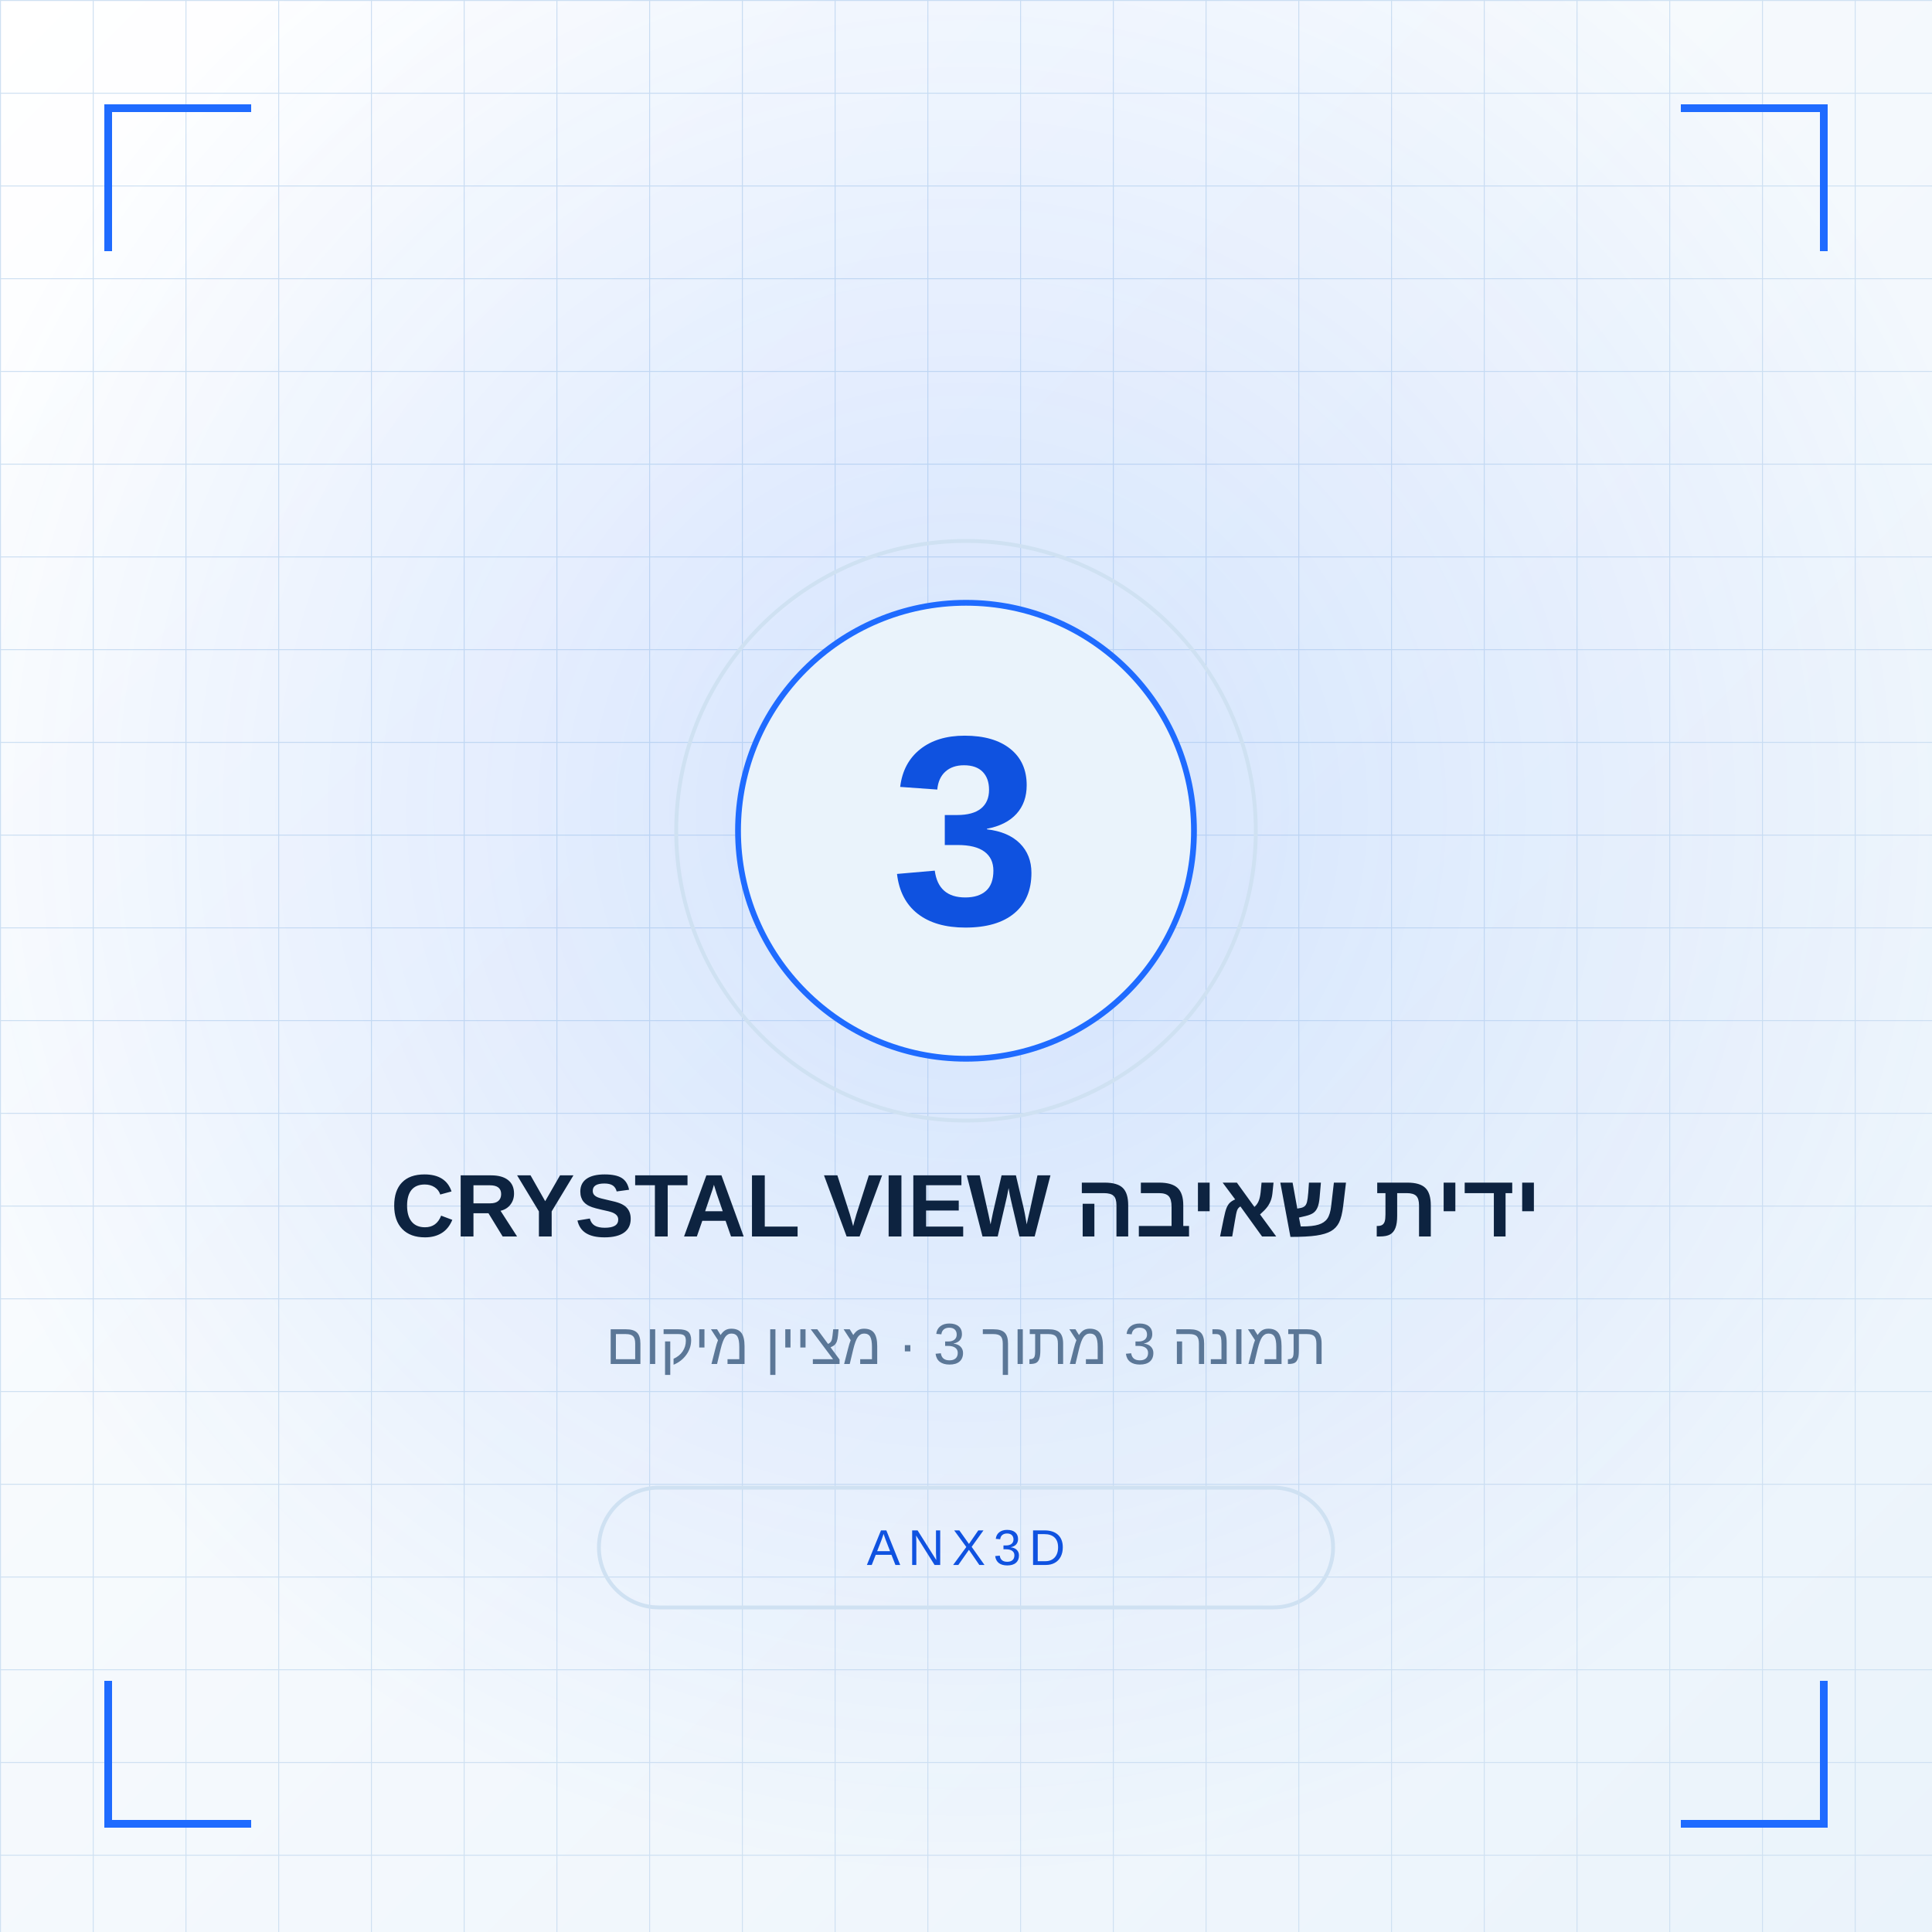
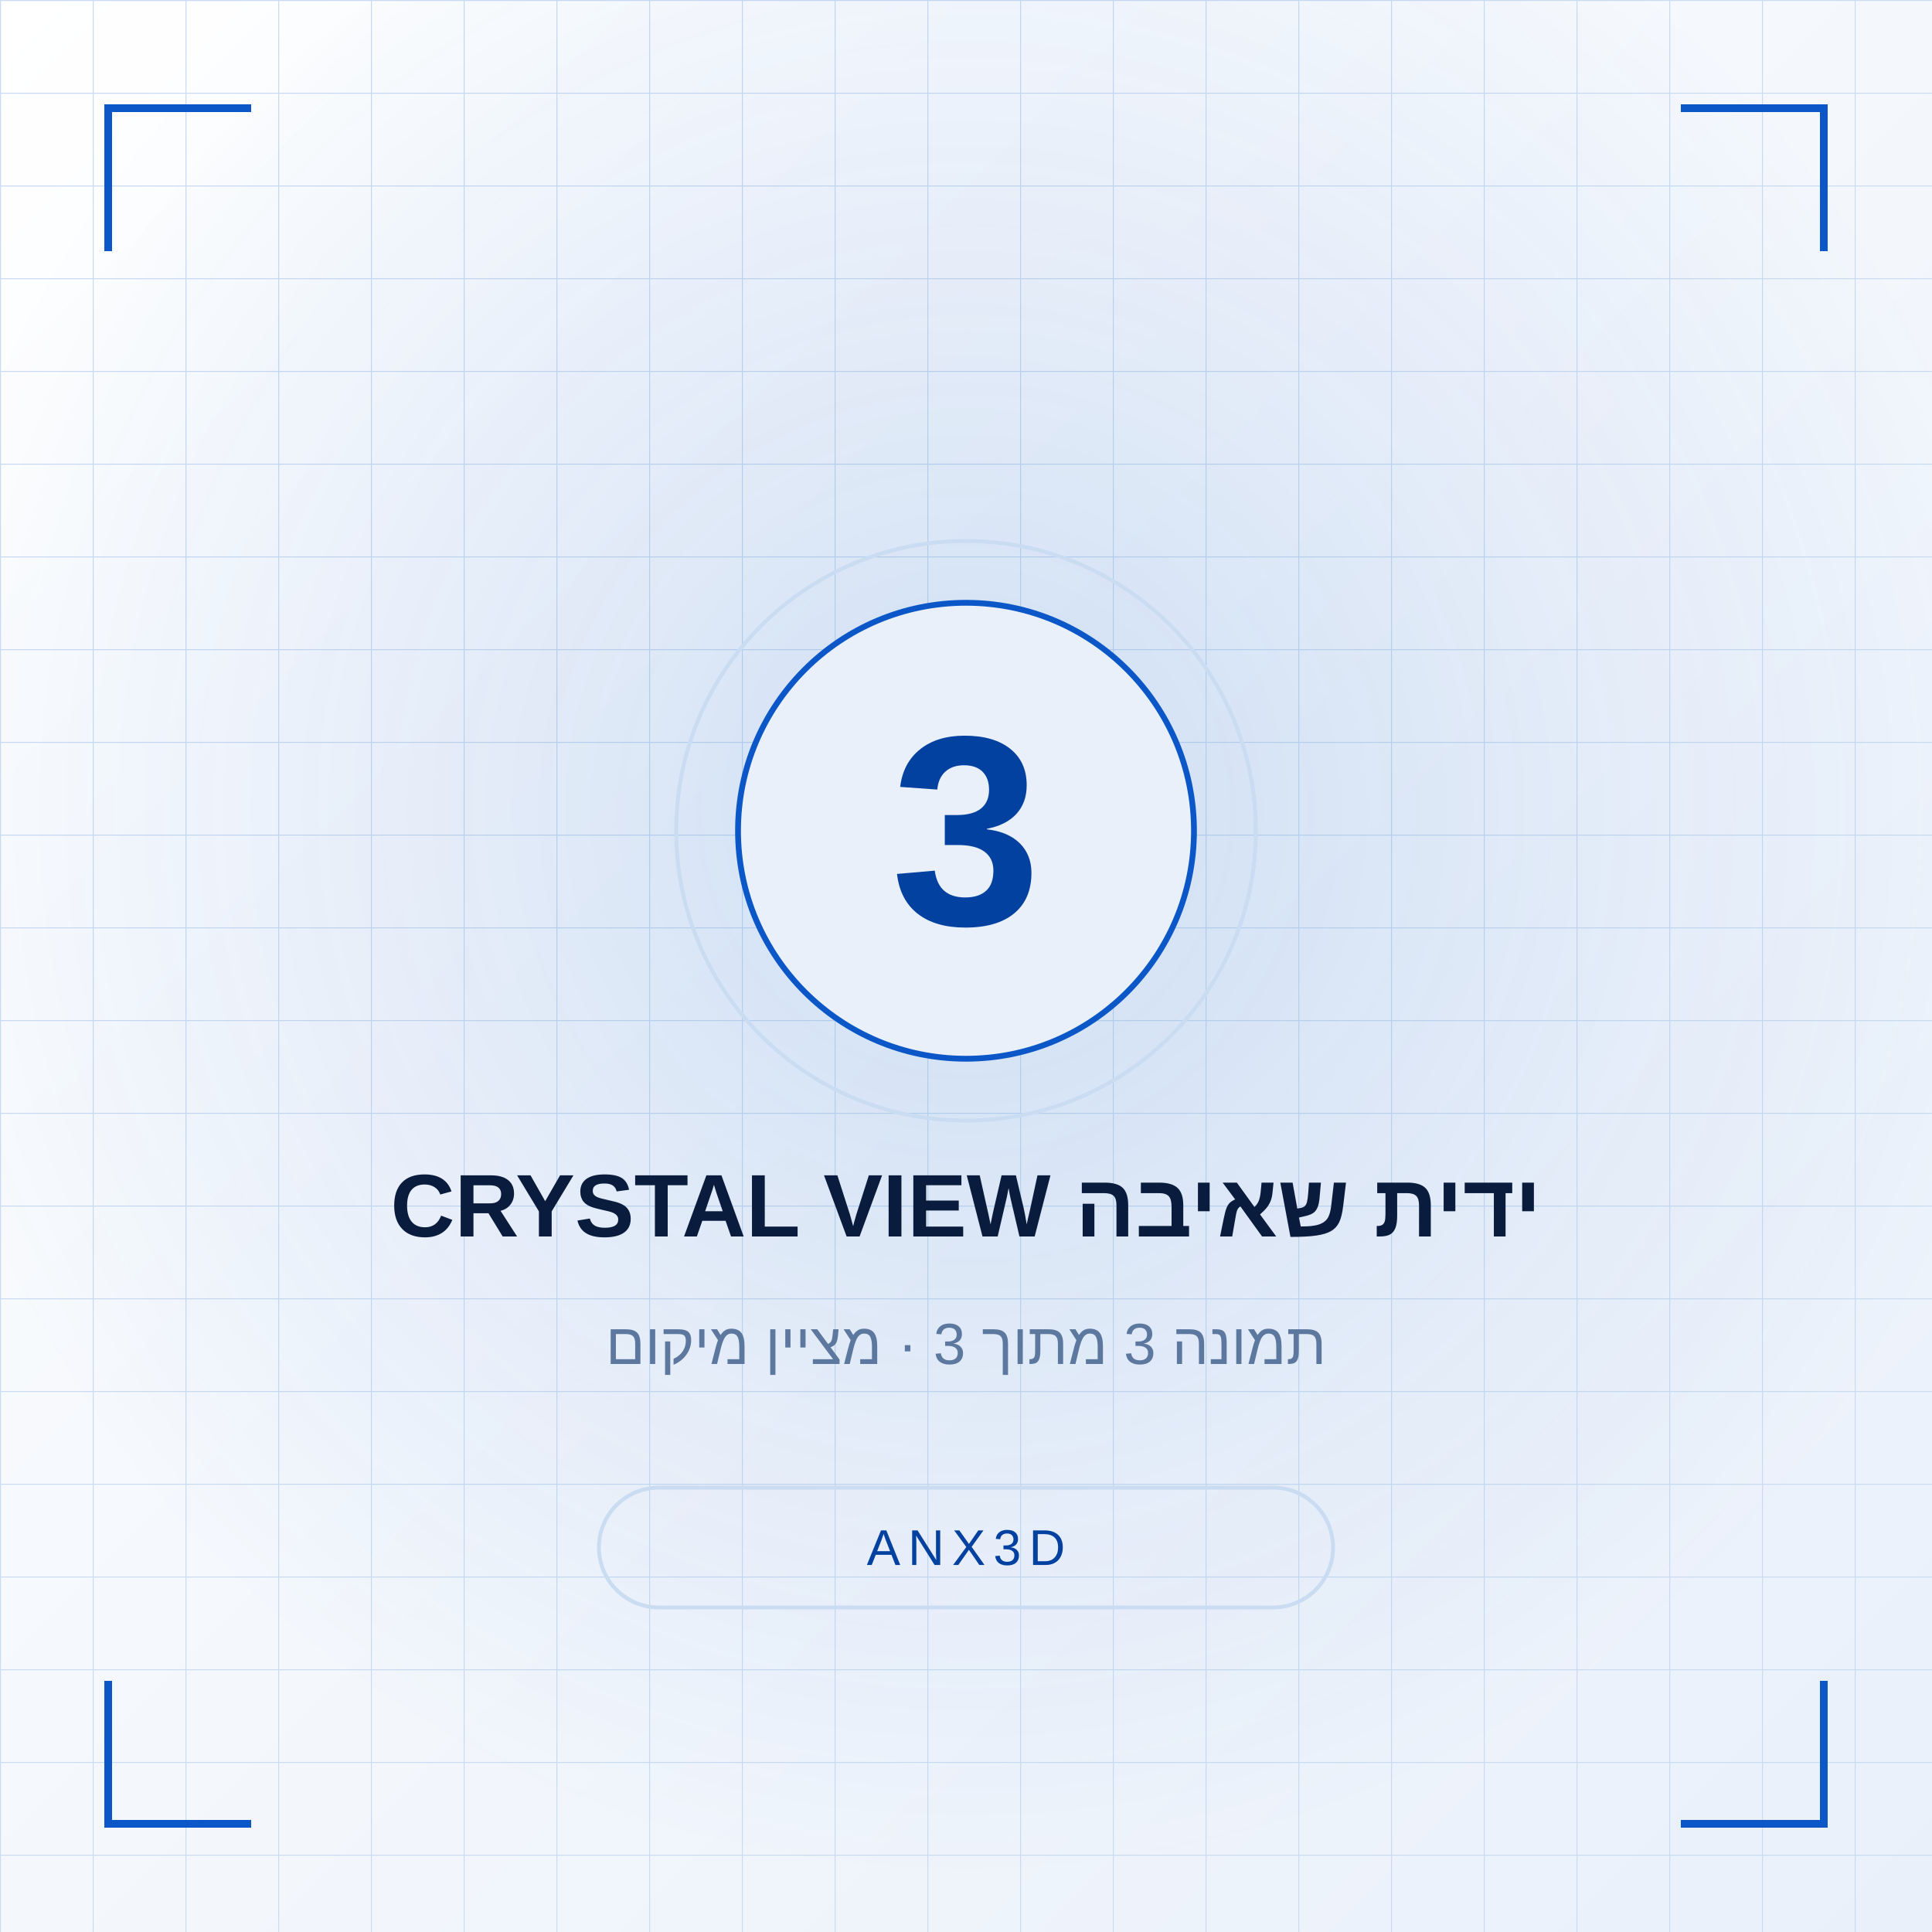
<svg xmlns="http://www.w3.org/2000/svg" width="1000" height="1000" viewBox="0 0 1000 1000" role="img" aria-label="ידית שאיבה CRYSTAL VIEW — תמונה 3 מתוך 3 (מציין מיקום)">
  <defs>
    <linearGradient id="bg" x1="0" y1="0" x2="1" y2="1">
      <stop offset="0%" stop-color="#ffffff" />
-       <stop offset="100%" stop-color="#eaf3fb" />
+       <stop offset="100%" stop-color="#e9f0fa" />
    </linearGradient>
    <pattern id="grid" width="48" height="48" patternUnits="userSpaceOnUse">
-       <path d="M48 0H0V48" fill="none" stroke="#cfe1f2" stroke-width="1" />
+       <path d="M48 0H0V48" fill="none" stroke="#c9dcf1" stroke-width="1" />
    </pattern>
    <radialGradient id="glow" cx="50%" cy="42%" r="55%">
-       <stop offset="0%" stop-color="#1f6bff" stop-opacity="0.16" />
-       <stop offset="100%" stop-color="#1f6bff" stop-opacity="0" />
+       <stop offset="0%" stop-color="#0b57c7" stop-opacity="0.16" />
+       <stop offset="100%" stop-color="#0b57c7" stop-opacity="0" />
    </radialGradient>
  </defs>
  <rect width="1000" height="1000" fill="url(#bg)" />
  <rect width="1000" height="1000" fill="url(#grid)" />
  <rect width="1000" height="1000" fill="url(#glow)" />
-   <path d="M56 128V56h72" fill="none" stroke="#1f6bff" stroke-width="4" stroke-linecap="square" />
-   <path d="M872 56h72v72" fill="none" stroke="#1f6bff" stroke-width="4" stroke-linecap="square" />
-   <path d="M944 872v72h-72" fill="none" stroke="#1f6bff" stroke-width="4" stroke-linecap="square" />
-   <path d="M128 944H56v-72" fill="none" stroke="#1f6bff" stroke-width="4" stroke-linecap="square" />
-   <circle cx="500" cy="430" r="150" fill="none" stroke="#cfe1f2" stroke-width="2" />
-   <circle cx="500" cy="430" r="118" fill="#eaf3fb" stroke="#1f6bff" stroke-width="3" />
-   <text x="500" y="430" text-anchor="middle" dominant-baseline="central" font-family="Heebo, Arial, sans-serif" font-size="140" font-weight="700" fill="#0f52e0">3</text>
-   <text x="500" y="640" text-anchor="middle" direction="rtl" font-family="Heebo, Arial, sans-serif" font-size="46" font-weight="700" fill="#0d2340">ידית שאיבה CRYSTAL VIEW</text>
-   <text x="500" y="706" text-anchor="middle" direction="rtl" font-family="Heebo, Arial, sans-serif" font-size="30" fill="#5b7797">תמונה 3 מתוך 3 · מציין מיקום</text>
-   <rect x="310" y="770" width="380" height="62" rx="31" fill="none" stroke="#cfe1f2" stroke-width="2" />
-   <text x="500" y="801" text-anchor="middle" dominant-baseline="central" font-family="Heebo, Arial, sans-serif" font-size="26" letter-spacing="4" fill="#0f52e0">ANX3D</text>
+   <path d="M56 128V56h72" fill="none" stroke="#0b57c7" stroke-width="4" stroke-linecap="square" />
+   <path d="M872 56h72v72" fill="none" stroke="#0b57c7" stroke-width="4" stroke-linecap="square" />
+   <path d="M944 872v72h-72" fill="none" stroke="#0b57c7" stroke-width="4" stroke-linecap="square" />
+   <path d="M128 944H56v-72" fill="none" stroke="#0b57c7" stroke-width="4" stroke-linecap="square" />
+   <circle cx="500" cy="430" r="150" fill="none" stroke="#c9dcf1" stroke-width="2" />
+   <circle cx="500" cy="430" r="118" fill="#e9f0fa" stroke="#0b57c7" stroke-width="3" />
+   <text x="500" y="430" text-anchor="middle" dominant-baseline="central" font-family="Heebo, Arial, sans-serif" font-size="140" font-weight="700" fill="#0341a0">3</text>
+   <text x="500" y="640" text-anchor="middle" direction="rtl" font-family="Heebo, Arial, sans-serif" font-size="46" font-weight="700" fill="#0a1c3d">ידית שאיבה CRYSTAL VIEW</text>
+   <text x="500" y="706" text-anchor="middle" direction="rtl" font-family="Heebo, Arial, sans-serif" font-size="30" fill="#5c789e">תמונה 3 מתוך 3 · מציין מיקום</text>
+   <rect x="310" y="770" width="380" height="62" rx="31" fill="none" stroke="#c9dcf1" stroke-width="2" />
+   <text x="500" y="801" text-anchor="middle" dominant-baseline="central" font-family="Heebo, Arial, sans-serif" font-size="26" letter-spacing="4" fill="#0341a0">ANX3D</text>
</svg>
